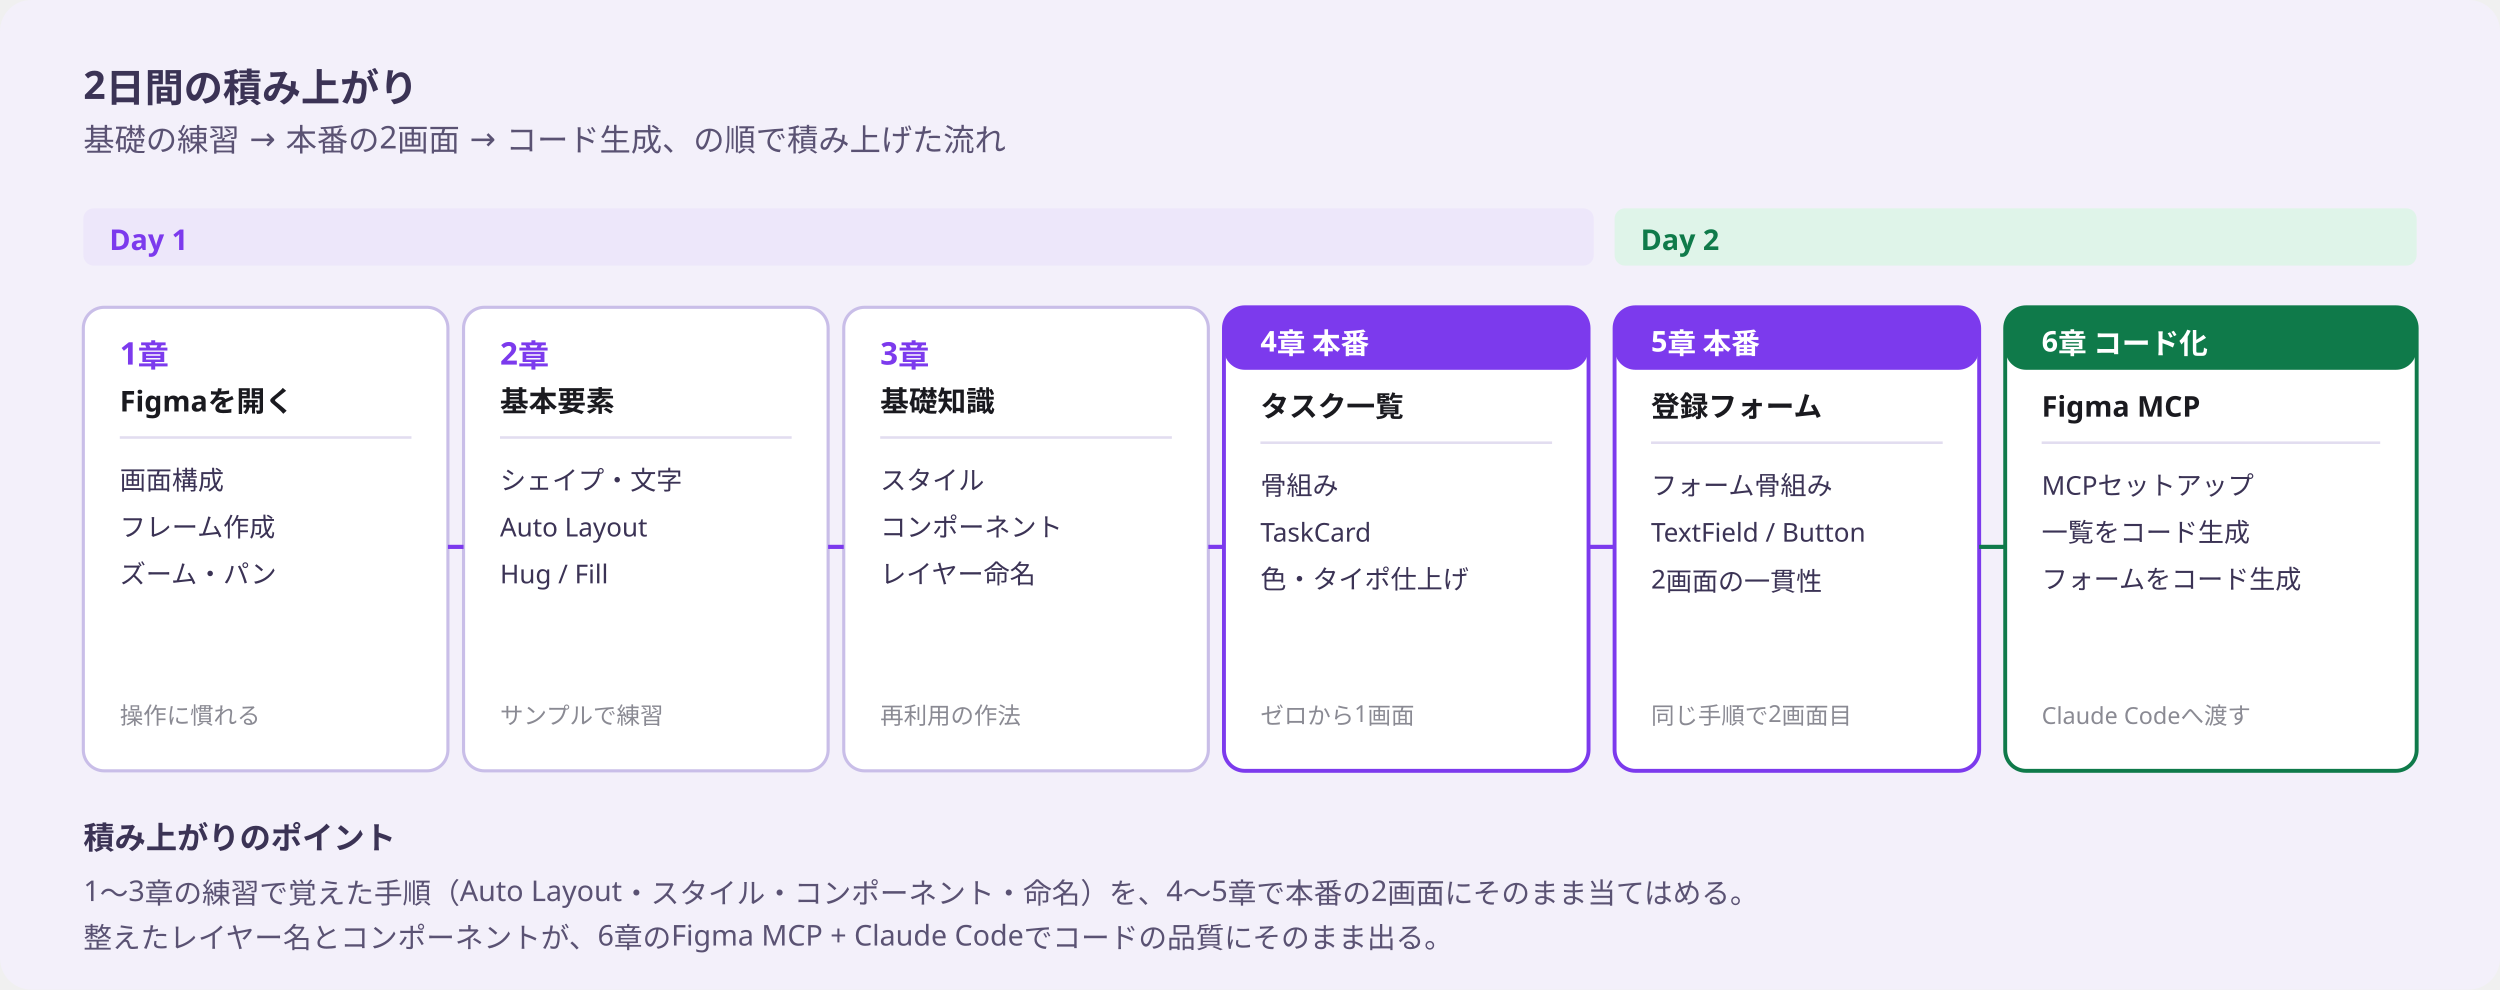
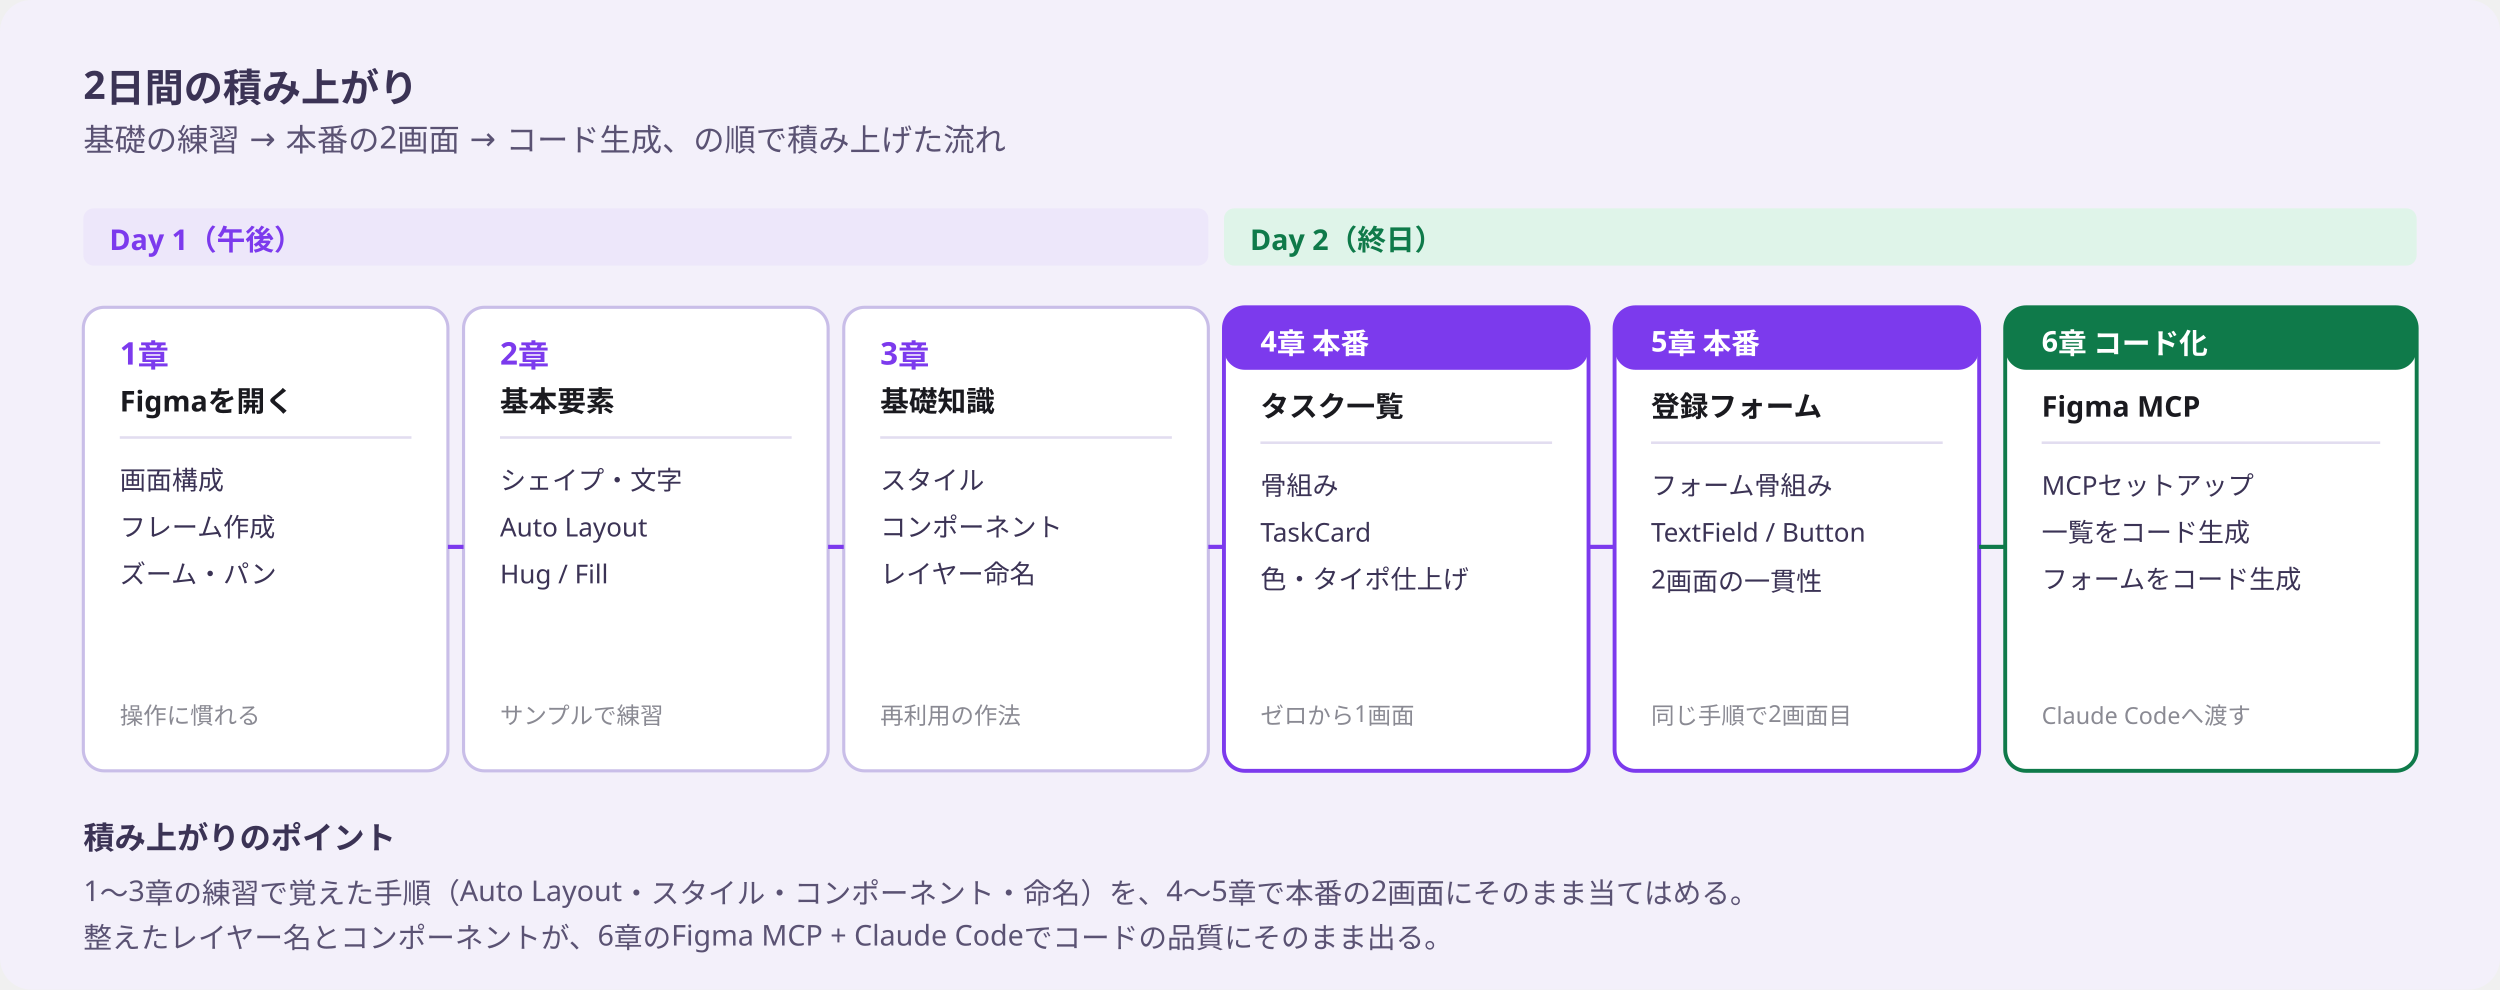
<svg xmlns="http://www.w3.org/2000/svg" viewBox="0 0 960 380" font-family="'Hiragino Sans', 'Noto Sans JP', sans-serif" role="img" aria-label="2日間のハンズオンの流れの俯瞰図。1章から6章までを左から右に並べ、1章から3章は基礎の練習、4章と5章で本番の2画面を作り、6章でコード生成まで進む積み上がりを示す。">
  <rect x="0" y="0" width="960" height="380" rx="12" fill="#F3F0FA" />
  <text x="32" y="38" font-size="15" font-weight="bold" fill="#3B3355">2日間の積み上がり</text>
  <text x="32" y="58" font-size="12" fill="#5A5273">基礎の練習 → 本番の2画面 → コード生成、の順で積み上げた流れ</text>
-   <rect x="32" y="80" width="580" height="22" rx="4" fill="#EDE7FA" />
-   <text x="42" y="96" font-size="11" font-weight="bold" fill="#7C3AED">Day 1</text>
-   <rect x="620" y="80" width="308" height="22" rx="4" fill="#DFF4E9" />
-   <text x="630" y="96" font-size="11" font-weight="bold" fill="#0F7A4A">Day 2</text>
+   <rect x="32" y="80" width="432" height="22" rx="4" fill="#EDE7FA" />
+   <text x="42" y="96" font-size="11" font-weight="bold" fill="#7C3AED">Day 1（午後）</text>
+   <rect x="470" y="80" width="458" height="22" rx="4" fill="#DFF4E9" />
+   <text x="480" y="96" font-size="11" font-weight="bold" fill="#0F7A4A">Day 2（終日）</text>
  <g>
    <rect x="32" y="118" width="140" height="178" rx="8" fill="#FFFFFF" stroke="#C9BEE8" stroke-width="1.2" />
    <text x="46" y="140" font-size="12" font-weight="bold" fill="#7C3AED">1章</text>
    <text x="46" y="158" font-size="11" font-weight="bold" fill="#1A1A1F">Figmaを開く</text>
    <line x1="46" y1="168" x2="158" y2="168" stroke="#E2DDF0" stroke-width="1" />
    <text x="46" y="188" font-size="10" fill="#3B3355">画面構成</text>
    <text x="46" y="206" font-size="10" fill="#3B3355">フレーム作成</text>
    <text x="46" y="224" font-size="10" fill="#3B3355">ズーム・パン</text>
    <text x="46" y="278" font-size="9" fill="#8A8A93">操作に慣れる</text>
  </g>
  <g>
    <rect x="178" y="118" width="140" height="178" rx="8" fill="#FFFFFF" stroke="#C9BEE8" stroke-width="1.2" />
    <text x="192" y="140" font-size="12" font-weight="bold" fill="#7C3AED">2章</text>
    <text x="192" y="158" font-size="11" font-weight="bold" fill="#1A1A1F">基本要素</text>
    <line x1="192" y1="168" x2="304" y2="168" stroke="#E2DDF0" stroke-width="1" />
    <text x="192" y="188" font-size="10" fill="#3B3355">シェイプ・文字</text>
    <text x="192" y="206" font-size="10" fill="#3B3355">Auto Layout</text>
    <text x="192" y="224" font-size="10" fill="#3B3355">Hug / Fill</text>
    <text x="192" y="278" font-size="9" fill="#8A8A93">サンプルで練習</text>
  </g>
  <g>
    <rect x="324" y="118" width="140" height="178" rx="8" fill="#FFFFFF" stroke="#C9BEE8" stroke-width="1.2" />
    <text x="338" y="140" font-size="12" font-weight="bold" fill="#7C3AED">3章</text>
    <text x="338" y="158" font-size="11" font-weight="bold" fill="#1A1A1F">基礎知識</text>
    <line x1="338" y1="168" x2="450" y2="168" stroke="#E2DDF0" stroke-width="1" />
    <text x="338" y="188" font-size="10" fill="#3B3355">スタイル</text>
    <text x="338" y="206" font-size="10" fill="#3B3355">コンポーネント</text>
    <text x="338" y="224" font-size="10" fill="#3B3355">レイヤー命名</text>
    <text x="338" y="278" font-size="9" fill="#8A8A93">再利用の作法</text>
  </g>
  <g>
    <rect x="470" y="118" width="140" height="178" rx="8" fill="#FFFFFF" stroke="#7C3AED" stroke-width="1.5" />
    <rect x="470" y="118" width="140" height="24" rx="8" fill="#7C3AED" />
    <text x="484" y="135" font-size="11" font-weight="bold" fill="#FFFFFF">4章 本番</text>
    <text x="484" y="160" font-size="11" font-weight="bold" fill="#1A1A1F">タスク一覧</text>
    <line x1="484" y1="170" x2="596" y2="170" stroke="#E2DDF0" stroke-width="1" />
    <text x="484" y="190" font-size="10" fill="#3B3355">骨組み</text>
    <text x="484" y="208" font-size="10" fill="#3B3355">TaskCard</text>
    <text x="484" y="226" font-size="10" fill="#3B3355">色・タイポ仕上げ</text>
    <text x="484" y="278" font-size="9" fill="#8A8A93">ゼロから1画面</text>
  </g>
  <g>
    <rect x="620" y="118" width="140" height="178" rx="8" fill="#FFFFFF" stroke="#7C3AED" stroke-width="1.5" />
    <rect x="620" y="118" width="140" height="24" rx="8" fill="#7C3AED" />
    <text x="634" y="135" font-size="11" font-weight="bold" fill="#FFFFFF">5章 本番</text>
    <text x="634" y="160" font-size="11" font-weight="bold" fill="#1A1A1F">登録フォーム</text>
    <line x1="634" y1="170" x2="746" y2="170" stroke="#E2DDF0" stroke-width="1" />
    <text x="634" y="190" font-size="10" fill="#3B3355">フォーム骨組み</text>
    <text x="634" y="208" font-size="10" fill="#3B3355">TextField / Button</text>
    <text x="634" y="226" font-size="10" fill="#3B3355">2画面の一貫性</text>
    <text x="634" y="278" font-size="9" fill="#8A8A93">同じ手順で2画面目</text>
  </g>
  <g>
    <rect x="770" y="118" width="158" height="178" rx="8" fill="#FFFFFF" stroke="#0F7A4A" stroke-width="1.5" />
    <rect x="770" y="118" width="158" height="24" rx="8" fill="#0F7A4A" />
    <text x="784" y="135" font-size="11" font-weight="bold" fill="#FFFFFF">6章 コード化</text>
    <text x="784" y="160" font-size="11" font-weight="bold" fill="#1A1A1F">Figma MCP</text>
    <line x1="784" y1="170" x2="914" y2="170" stroke="#E2DDF0" stroke-width="1" />
    <text x="784" y="190" font-size="10" fill="#3B3355">MCPセットアップ</text>
    <text x="784" y="208" font-size="10" fill="#3B3355">一覧をコード生成</text>
    <text x="784" y="226" font-size="10" fill="#3B3355">フォームをコード生成</text>
    <text x="784" y="278" font-size="9" fill="#8A8A93">Claude Codeへ渡す</text>
  </g>
  <g stroke="#7C3AED" stroke-width="1.6" fill="none">
    <path d="M 172 210 L 178 210" />
    <path d="M 318 210 L 324 210" />
    <path d="M 464 210 L 470 210" />
    <path d="M 610 210 L 620 210" />
  </g>
  <path d="M 760 210 L 770 210" stroke="#0F7A4A" stroke-width="1.6" fill="none" />
  <text x="32" y="326" font-size="12" font-weight="bold" fill="#3B3355">積み上がりのポイント</text>
  <text x="32" y="346" font-size="11" fill="#5A5273">1〜3章の練習で覚えた手順（Auto Layout・スタイル・コンポーネント・命名）を、4〜5章で本番の2画面にそのまま当てはめる。</text>
  <text x="32" y="364" font-size="11" fill="#5A5273">整えたレイヤー名とコンポーネントが、6章のFigma MCP + Claude Codeでコードの品質にそのまま出る。</text>
</svg>
